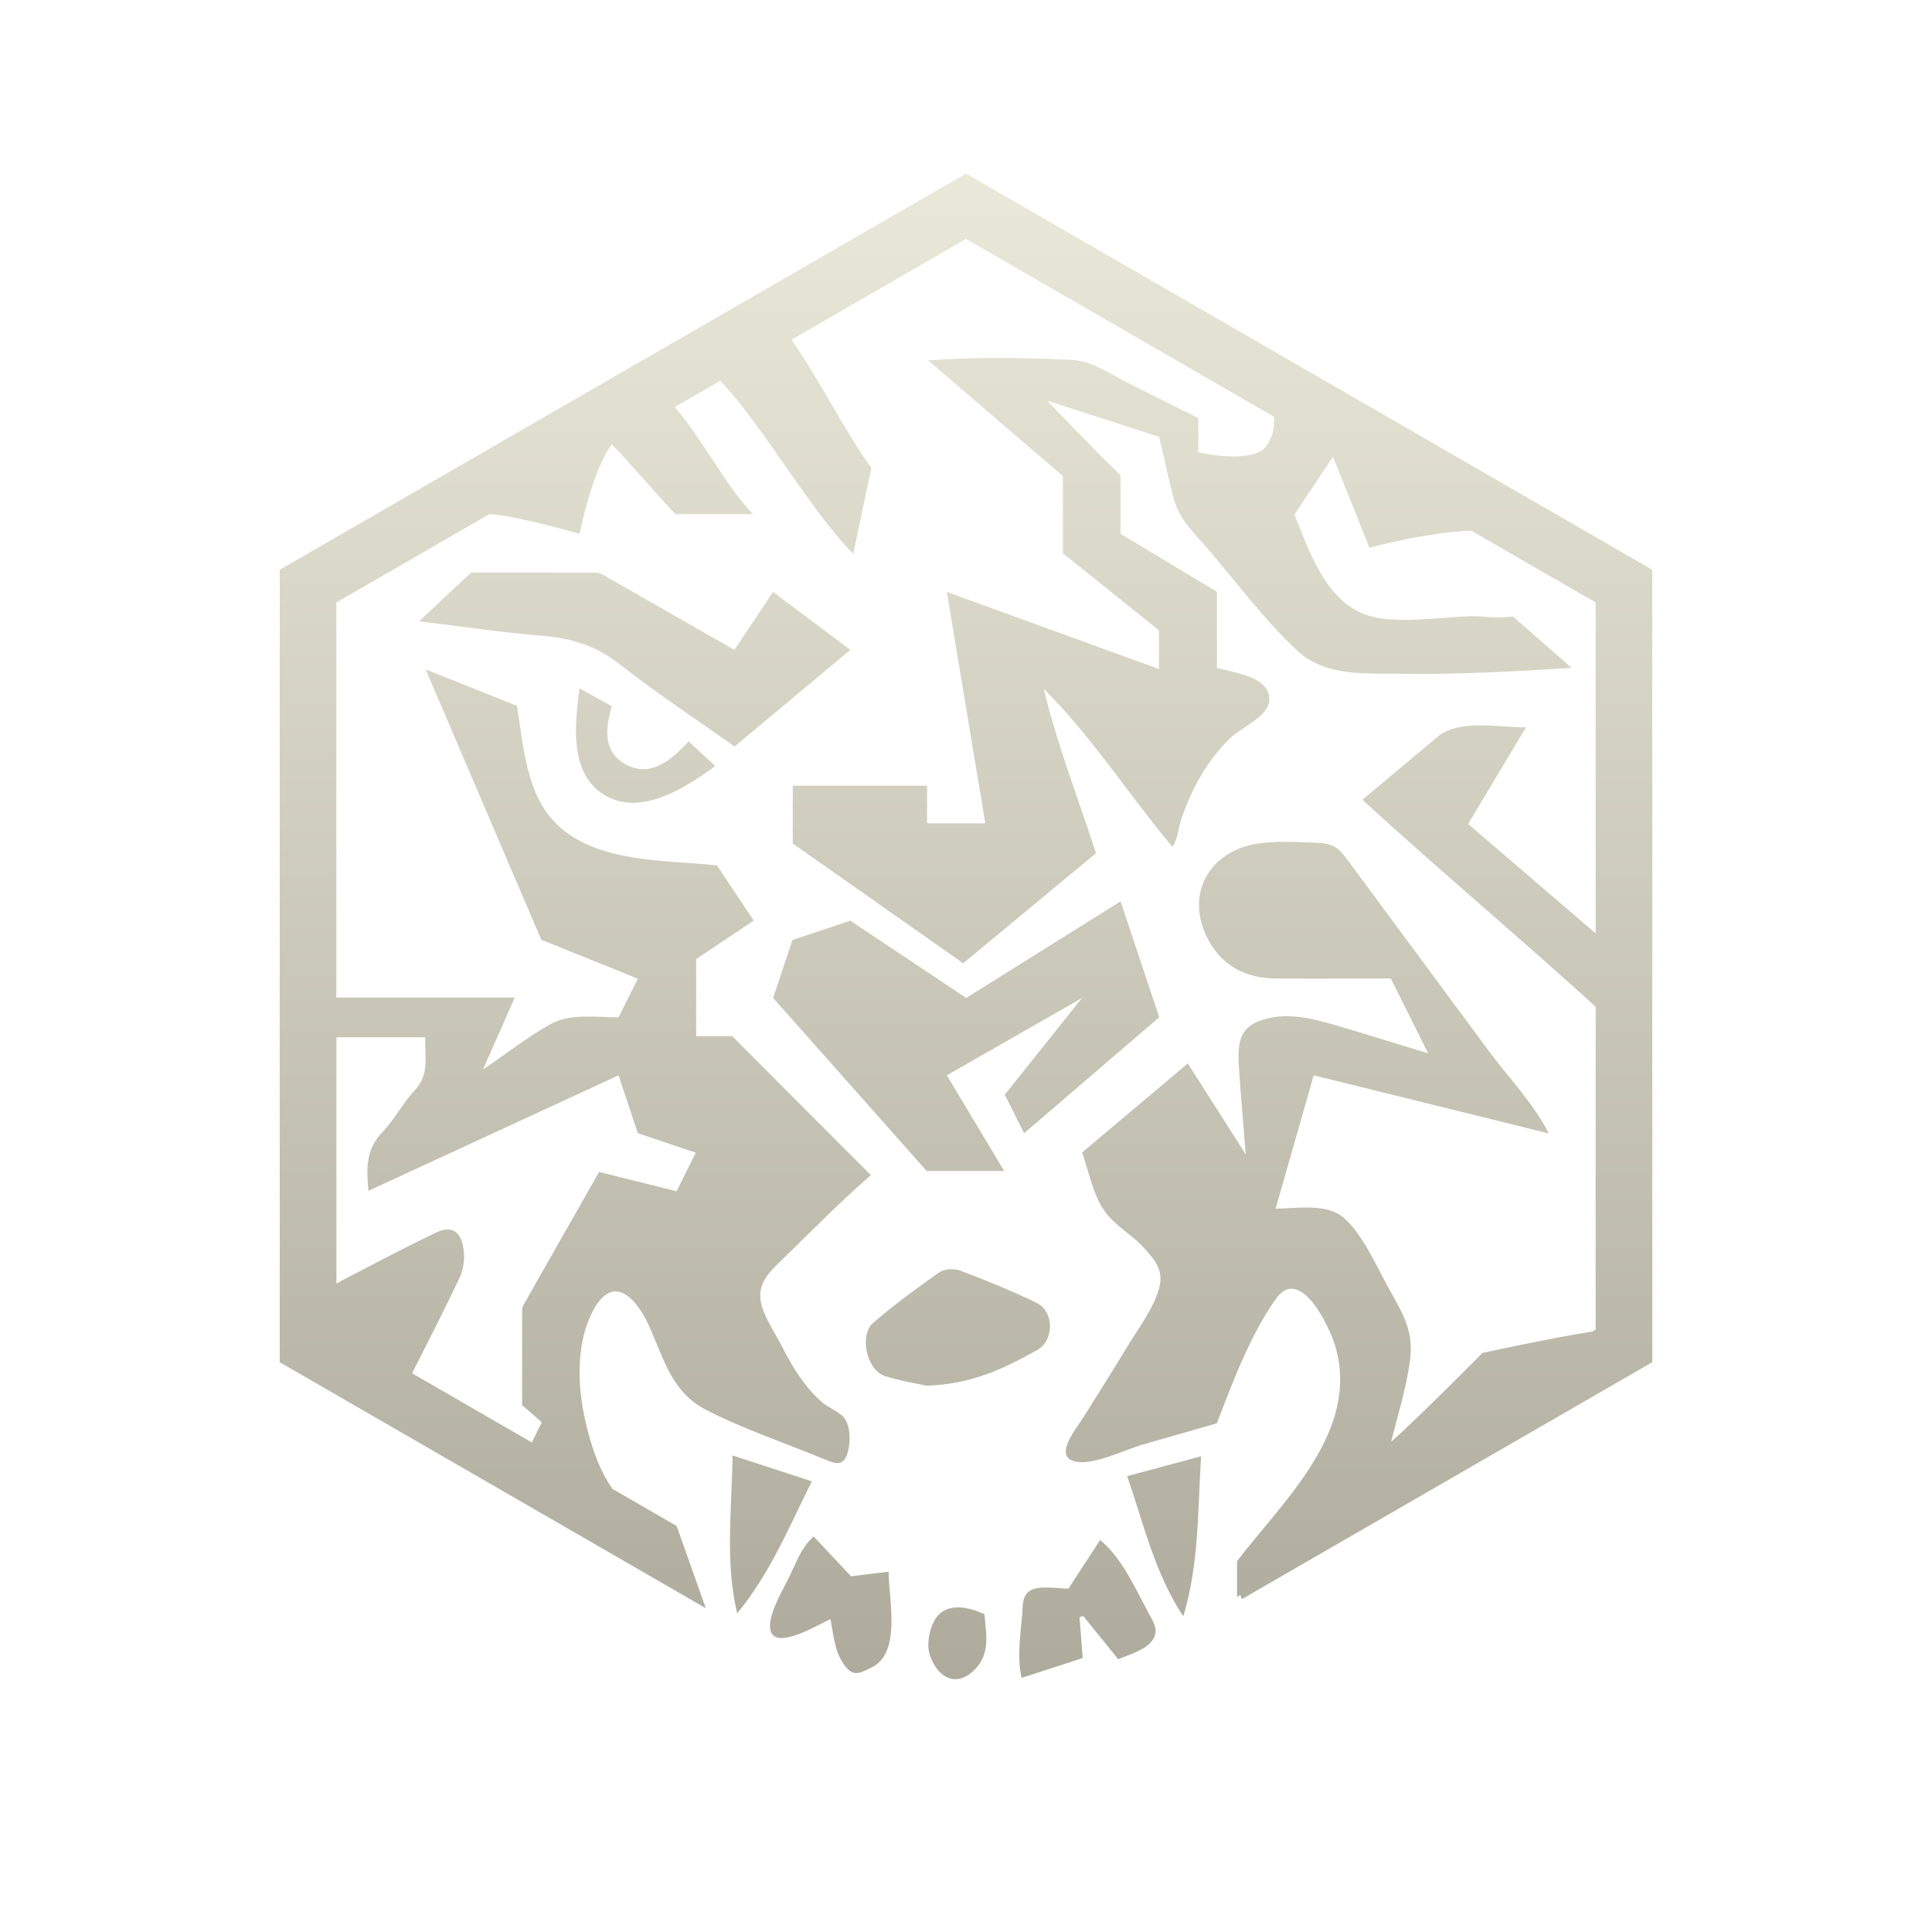
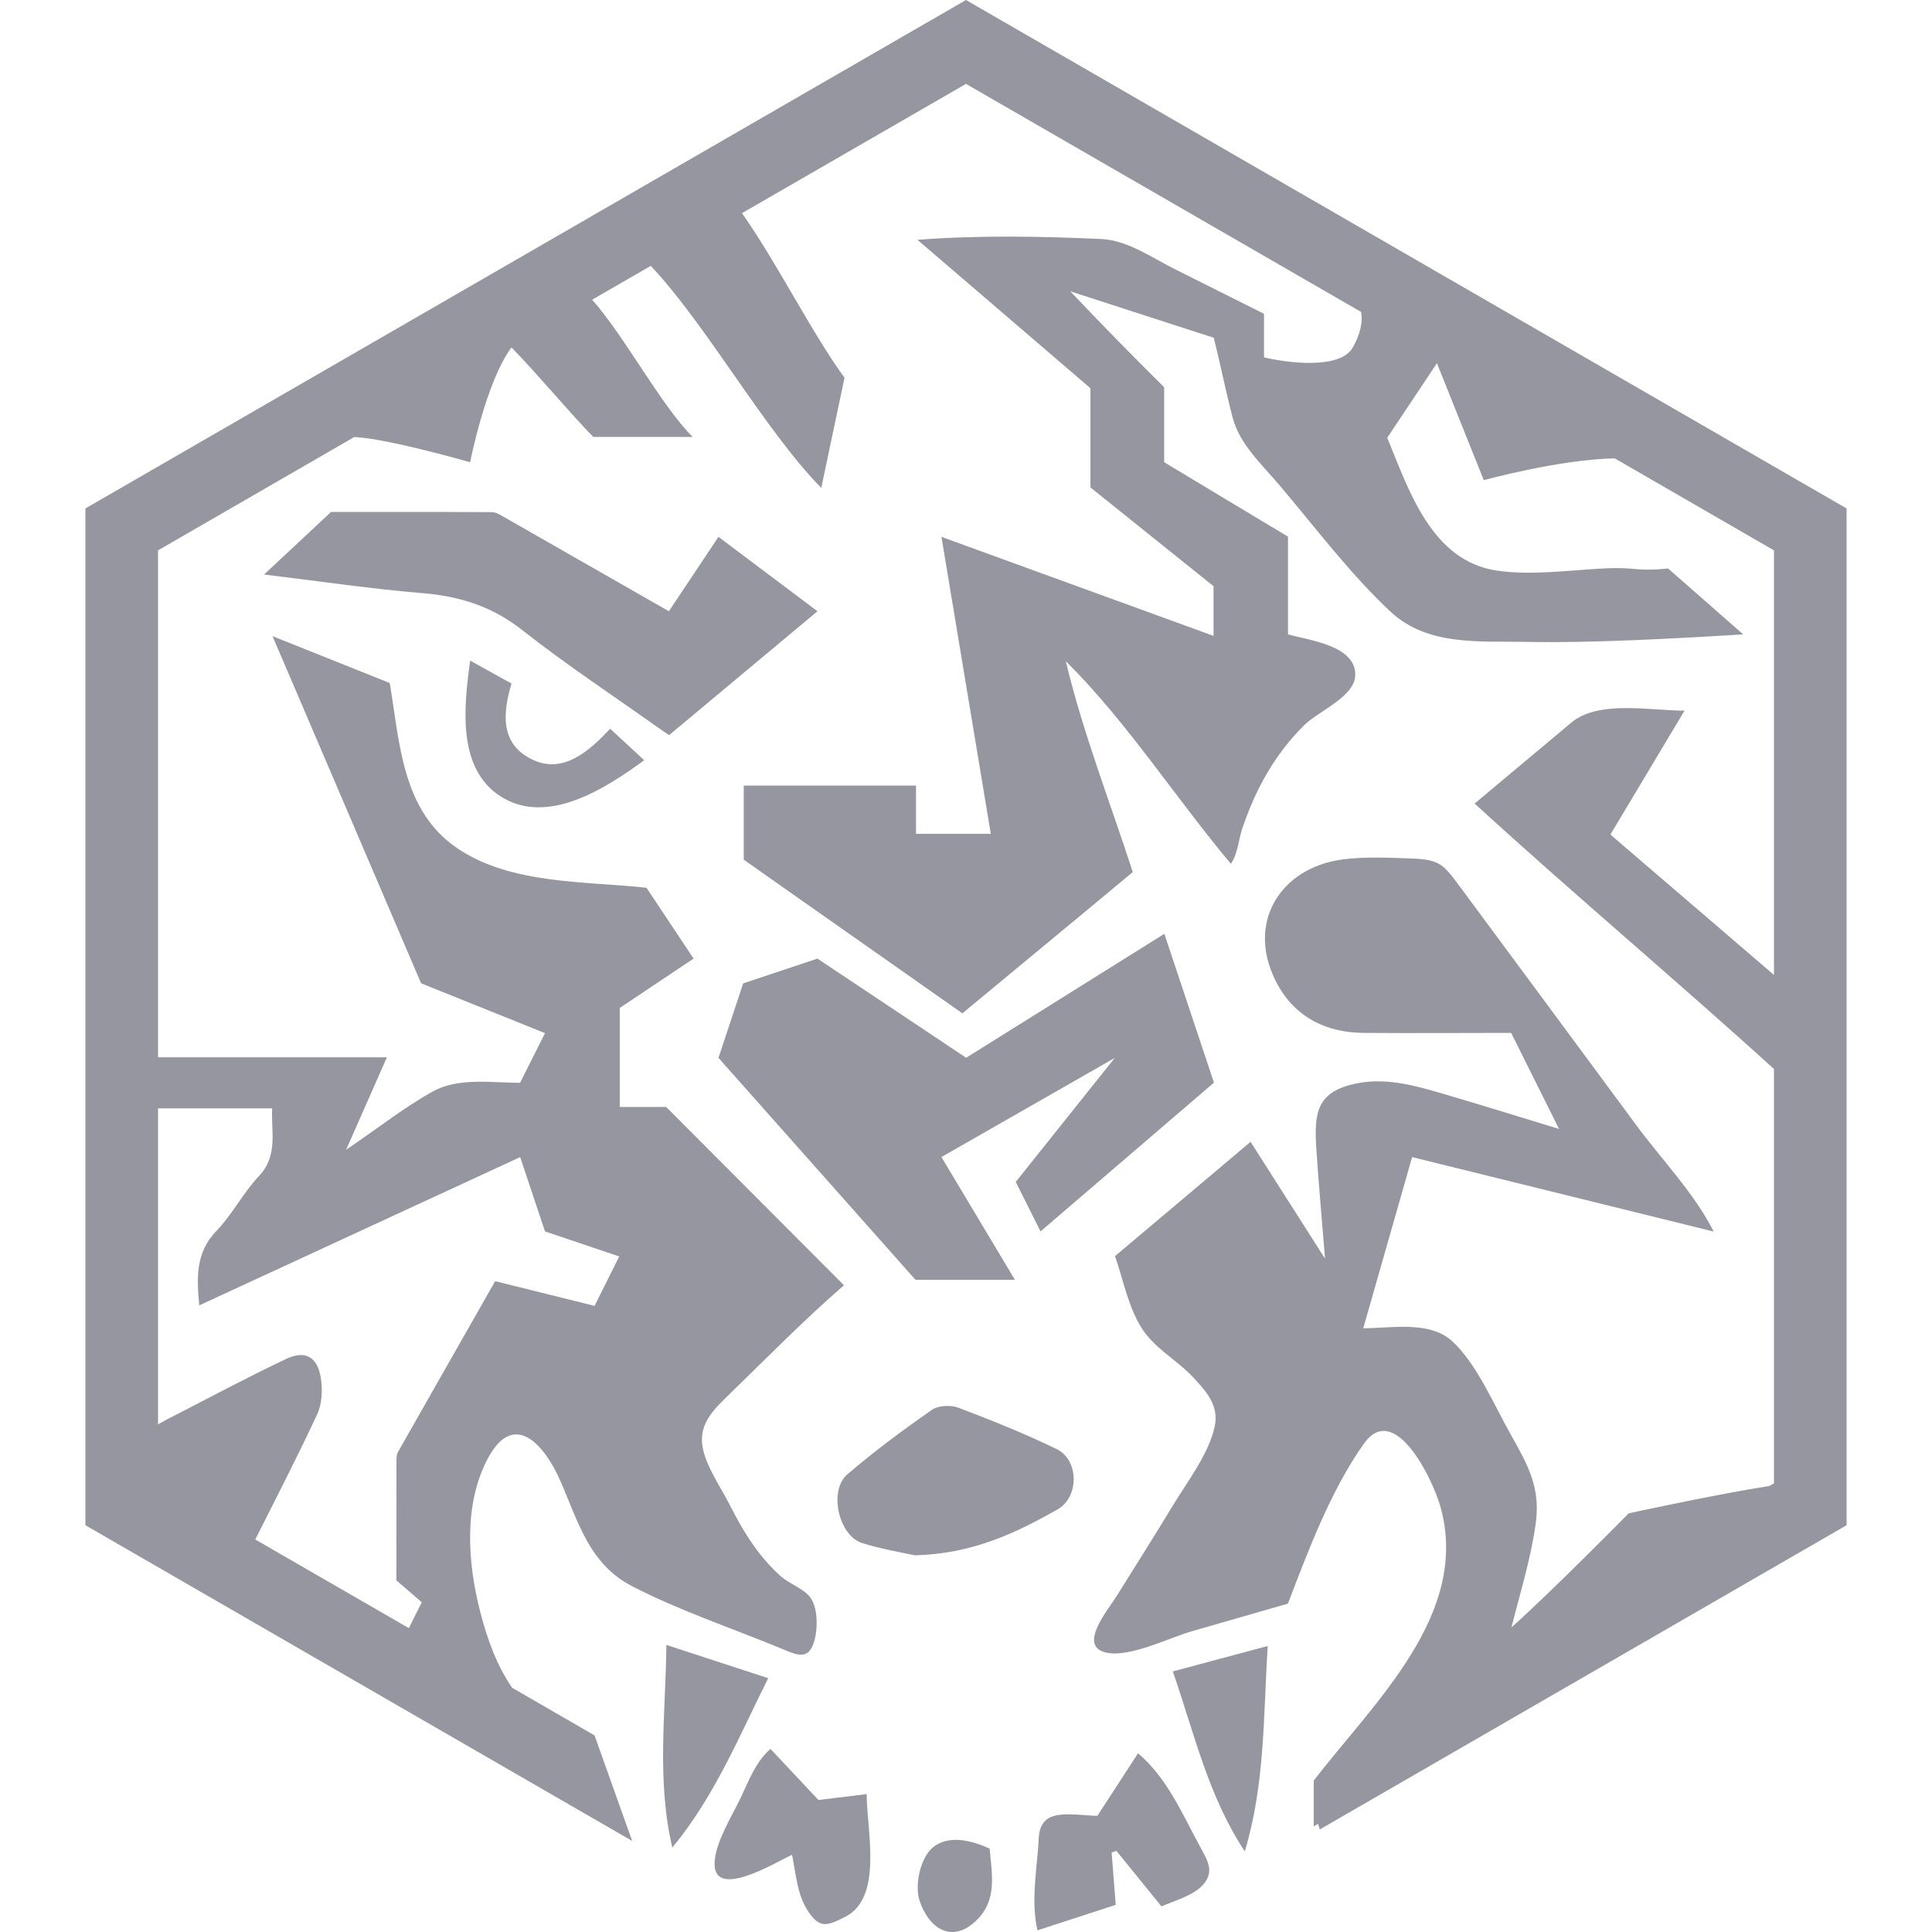
- <svg xmlns="http://www.w3.org/2000/svg" fill="none" viewBox="0 0 24 24">
-   <path fill="url(#paint0_linear_340_1731)" d="M11.665 20.054c.154-.146.393-.08.564-.002.025.27.077.518-.15.716-.223.194-.44.058-.53-.214-.046-.141.006-.395.116-.5" />
-   <path fill="url(#paint1_linear_340_1731)" d="M13.666 19.13c.275.23.425.58.596.896.074.137.149.247.032.377-.095.106-.277.153-.402.209l-.436-.538-.046.016.04.507-.759.246c-.057-.256-.016-.525.007-.786.01-.11-.005-.228.095-.295.108-.073.354-.027.479-.027z" />
-   <path fill="url(#paint2_linear_340_1731)" d="m10.107 19.086.465.495.467-.057c0 .345.162 1.002-.208 1.188-.171.087-.244.118-.357-.049-.11-.163-.12-.364-.158-.55-.158.07-.797.466-.748.043.023-.193.168-.422.251-.598.084-.176.143-.342.288-.472" />
-   <path fill="url(#paint3_linear_340_1731)" d="M14.92 18.09c-.042.675-.024 1.34-.221 1.989-.354-.534-.49-1.145-.697-1.742z" />
-   <path fill="url(#paint4_linear_340_1731)" d="M10.085 18.402c-.283.565-.519 1.146-.928 1.64-.153-.65-.065-1.299-.057-1.962z" />
-   <path fill="url(#paint5_linear_340_1731)" d="M11.67 15.804c.063-.043.184-.048.258-.02.322.122.642.251.95.401.218.106.218.465.01.583-.406.23-.822.43-1.381.445-.123-.028-.325-.058-.516-.12-.225-.073-.322-.506-.141-.663.26-.224.539-.429.82-.626" />
-   <path fill="url(#paint6_linear_340_1731)" d="m14.4 12.637-1.678 1.44-.24-.479.958-1.2-1.678.96.712 1.188h-.963l-1.907-2.149.24-.72.719-.24 1.439.96 1.918-1.2z" />
-   <path fill="url(#paint7_linear_340_1731)" d="M7.6 8.773c-.085.288-.113.587.204.738.301.143.553-.09.752-.3l.329.305c-.366.267-.937.642-1.392.35-.428-.276-.35-.887-.294-1.315z" />
-   <path fill="url(#paint8_linear_340_1731)" d="M5.853 7.112c.47 0 1.014 0 1.558.002.037 0 .076.024.11.044l1.602.915.48-.72.96.72-1.437 1.2-.091-.062c-.444-.316-.9-.616-1.328-.953-.29-.23-.602-.33-.962-.359-.511-.042-1.02-.118-1.54-.181z" />
-   <path fill="url(#paint9_linear_340_1731)" fill-rule="evenodd" d="M20.525 7.078v9.844l-5.1 2.944-.017-.054-.041.026v-.445c.578-.753 1.523-1.612 1.224-2.658-.074-.26-.442-1.023-.74-.602-.321.454-.537 1.032-.735 1.548l-.93.267c-.215.062-.586.25-.814.21-.306-.053.002-.415.088-.554.182-.291.366-.581.543-.875.14-.232.343-.49.403-.758.047-.208-.078-.342-.21-.485-.163-.173-.377-.277-.503-.485-.127-.21-.171-.456-.25-.685l1.002-.844.31-.262.72 1.13c-.027-.353-.06-.706-.083-1.06-.024-.351 0-.556.388-.636.309-.063.612.034.906.12.353.104.704.215 1.055.321l-.464-.93c-.477 0-.954.004-1.431 0-.354-.003-.65-.145-.827-.464-.323-.583.013-1.138.634-1.216.216-.027.435-.016.652-.008.29.01.316.056.491.292l1.643 2.222.047.064c.244.33.569.667.752 1.034l-2.919-.721-.128.45-.345 1.206c.27 0 .64-.075.86.125.236.215.41.628.567.904.17.3.29.515.242.864-.047.341-.151.67-.234 1.004.393-.351 1.13-1.1 1.134-1.104 0 0 .86-.188 1.361-.265l.046-.026v-4.01c-.942-.857-1.947-1.7-2.898-2.571l.936-.784c.264-.22.763-.115 1.096-.115-.245.408-.48.8-.718 1.2l.5.429 1.084.93V7.484l-1.542-.89c-.533.009-1.266.21-1.268.21l-.453-1.131-.48.72c.21.514.43 1.194 1.06 1.287.329.049.695-.003 1.026-.02.341-.019.291.033.632 0l.726.637c-.585.038-1.493.086-2.08.073-.46-.01-.97.047-1.333-.292-.392-.367-.734-.822-1.082-1.232-.17-.2-.38-.391-.448-.65-.066-.255-.118-.514-.181-.77l-.14-.045-1.25-.404q.448.472.91.928v.726l.922.555.276.165v.946c.204.058.666.108.65.402-.01.204-.354.341-.492.476-.182.179-.328.39-.442.617a3 3 0 0 0-.156.377c-.037.108-.047.26-.113.35-.536-.638-1.007-1.377-1.598-1.962.165.69.43 1.367.649 2.042l-.375.31-1.275 1.057-1.726-1.213-.391-.274V9.76h1.668v.468h.724l-.478-2.875 2.635.958V7.83l-.966-.775-.227-.18v-.961L11.53 4.477c.58-.045 1.196-.033 1.777-.007.257.011.493.181.72.295l.858.429v.422c.2.049.735.126.86-.096a.53.53 0 0 0 .08-.344L12 2.968 9.832 4.22c.335.474.675 1.16.992 1.592l-.225 1.068c-.55-.56-1.108-1.575-1.651-2.15l-.567.327c.31.347.668 1.027.973 1.33h-.962c-.222-.228-.546-.616-.792-.867-.247.33-.4 1.11-.4 1.11-.005 0-.804-.23-1.122-.243l-1.9 1.097v4.908h2.216l-.331.751-.063.143c.274-.184.546-.4.833-.561.251-.141.573-.087.85-.087l.241-.48-.246-.1-.953-.383-1.438-3.36 1.134.453c.097.58.118 1.234.65 1.598.518.353 1.24.32 1.836.385l.456.685-.715.478v.958h.449l.09.091 1.631 1.635c-.381.332-.733.69-1.096 1.044-.15.146-.312.29-.272.52.031.184.17.382.255.548.084.164.174.326.287.472q.096.128.216.234c.075.067.215.12.275.193.084.1.083.298.051.421-.054.214-.174.146-.343.077-.47-.193-.972-.362-1.423-.595-.416-.215-.52-.621-.696-1.021-.146-.335-.443-.695-.7-.218-.238.445-.197 1.014-.075 1.485.07.273.162.523.31.737l.798.461.363 1.022-5.293-3.056V7.078L12 2.156zM4.249 15.906l-.07.04v-3.06h1.105c-.013.224.06.454-.13.656-.152.161-.255.37-.41.529-.202.21-.192.452-.167.722l3.107-1.435.24.719.719.242-.238.479-.963-.24-.106.187-.836 1.47a.14.14 0 0 0-.014.068v1.172l.245.213-.125.25-1.487-.859c.204-.403.41-.802.6-1.209a.64.64 0 0 0 .035-.357c-.034-.204-.152-.27-.34-.18-.393.187-.777.393-1.165.593m1.745-2.616" clip-rule="evenodd" />
-   <defs>
-     <linearGradient id="paint0_linear_340_1731" x1="12" x2="12" y1="2.156" y2="20.859" gradientUnits="userSpaceOnUse">
-       <stop stop-color="#eae8d8" />
-       <stop offset="1" stop-color="#aeab9c" />
-     </linearGradient>
-     <linearGradient id="paint1_linear_340_1731" x1="12" x2="12" y1="2.156" y2="20.859" gradientUnits="userSpaceOnUse">
-       <stop stop-color="#eae8d8" />
-       <stop offset="1" stop-color="#aeab9c" />
-     </linearGradient>
-     <linearGradient id="paint2_linear_340_1731" x1="12" x2="12" y1="2.156" y2="20.859" gradientUnits="userSpaceOnUse">
-       <stop stop-color="#eae8d8" />
-       <stop offset="1" stop-color="#aeab9c" />
-     </linearGradient>
-     <linearGradient id="paint3_linear_340_1731" x1="12" x2="12" y1="2.156" y2="20.859" gradientUnits="userSpaceOnUse">
-       <stop stop-color="#eae8d8" />
-       <stop offset="1" stop-color="#aeab9c" />
-     </linearGradient>
-     <linearGradient id="paint4_linear_340_1731" x1="12" x2="12" y1="2.156" y2="20.859" gradientUnits="userSpaceOnUse">
-       <stop stop-color="#eae8d8" />
-       <stop offset="1" stop-color="#aeab9c" />
-     </linearGradient>
-     <linearGradient id="paint5_linear_340_1731" x1="12" x2="12" y1="2.156" y2="20.859" gradientUnits="userSpaceOnUse">
-       <stop stop-color="#eae8d8" />
-       <stop offset="1" stop-color="#aeab9c" />
-     </linearGradient>
-     <linearGradient id="paint6_linear_340_1731" x1="12" x2="12" y1="2.156" y2="20.859" gradientUnits="userSpaceOnUse">
-       <stop stop-color="#eae8d8" />
-       <stop offset="1" stop-color="#aeab9c" />
-     </linearGradient>
-     <linearGradient id="paint7_linear_340_1731" x1="12" x2="12" y1="2.156" y2="20.859" gradientUnits="userSpaceOnUse">
-       <stop stop-color="#eae8d8" />
-       <stop offset="1" stop-color="#aeab9c" />
-     </linearGradient>
-     <linearGradient id="paint8_linear_340_1731" x1="12" x2="12" y1="2.156" y2="20.859" gradientUnits="userSpaceOnUse">
-       <stop stop-color="#eae8d8" />
-       <stop offset="1" stop-color="#aeab9c" />
-     </linearGradient>
-     <linearGradient id="paint9_linear_340_1731" x1="12" x2="12" y1="2.156" y2="20.859" gradientUnits="userSpaceOnUse">
-       <stop stop-color="#eae8d8" />
-       <stop offset="1" stop-color="#aeab9c" />
-     </linearGradient>
-   </defs>
+ <svg xmlns="http://www.w3.org/2000/svg" width="24" height="24" viewBox="0 0 24 24" fill="none">
+   <path d="M11.569 22.967C11.767 22.779 12.075 22.864 12.294 22.964C12.325 23.311 12.392 23.628 12.1 23.883C11.816 24.132 11.537 23.957 11.422 23.608C11.362 23.427 11.429 23.101 11.569 22.967Z" fill="#9696A1" />
+   <path d="M14.137 21.78C14.491 22.077 14.684 22.526 14.903 22.931C14.998 23.107 15.094 23.247 14.943 23.415C14.822 23.55 14.588 23.611 14.428 23.682V23.682C14.229 23.437 14.049 23.215 13.868 22.992C13.849 22.999 13.829 23.006 13.809 23.013C13.825 23.215 13.841 23.416 13.86 23.663C13.544 23.766 13.227 23.869 12.887 23.979C12.814 23.651 12.866 23.305 12.895 22.97C12.907 22.829 12.889 22.678 13.018 22.591C13.157 22.498 13.472 22.557 13.632 22.557C13.785 22.322 13.953 22.064 14.137 21.78Z" fill="#9696A1" />
+   <path d="M9.571 21.725C9.777 21.944 9.972 22.152 10.167 22.36C10.349 22.338 10.545 22.314 10.766 22.287C10.766 22.73 10.974 23.573 10.5 23.811C10.28 23.922 10.187 23.963 10.042 23.748C9.901 23.539 9.889 23.282 9.839 23.041C9.636 23.133 8.817 23.64 8.88 23.098C8.909 22.849 9.095 22.556 9.202 22.33C9.309 22.105 9.385 21.891 9.571 21.725L9.571 21.725Z" fill="#9696A1" />
+   <path d="M15.748 20.447C15.693 21.313 15.716 22.166 15.463 22.998C15.009 22.313 14.835 21.529 14.569 20.763C14.967 20.656 15.346 20.555 15.748 20.447Z" fill="#9696A1" />
+   <path d="M9.543 20.847C9.18 21.572 8.877 22.317 8.352 22.951C8.155 22.117 8.269 21.285 8.278 20.434H8.278C8.708 20.574 9.115 20.707 9.543 20.847Z" fill="#9696A1" />
+   <path d="M11.577 17.513C11.657 17.458 11.812 17.451 11.908 17.488C12.32 17.644 12.731 17.809 13.128 18.002C13.406 18.138 13.406 18.599 13.138 18.75C12.619 19.044 12.084 19.301 11.367 19.321C11.209 19.286 10.951 19.246 10.706 19.167C10.417 19.073 10.292 18.517 10.524 18.317C10.858 18.029 11.215 17.766 11.577 17.513Z" fill="#9696A1" />
+   <path d="M15.08 13.449C14.363 14.064 13.652 14.674 12.926 15.297C12.822 15.09 12.724 14.894 12.618 14.682C13.01 14.191 13.404 13.697 13.848 13.142C13.088 13.576 12.394 13.973 11.695 14.373C12.001 14.885 12.3 15.384 12.608 15.899H11.373C10.569 14.994 9.751 14.072 8.925 13.141C9.027 12.834 9.13 12.526 9.232 12.216C9.542 12.113 9.846 12.011 10.155 11.908C10.77 12.318 11.383 12.727 12.002 13.14C12.818 12.63 13.631 12.121 14.464 11.6C14.671 12.222 14.874 12.832 15.08 13.449Z" fill="#9696A1" />
+   <path d="M6.354 8.491C6.245 8.86 6.209 9.244 6.616 9.437C7.002 9.621 7.325 9.322 7.58 9.053C7.716 9.179 7.852 9.305 8.003 9.444C7.533 9.786 6.801 10.268 6.217 9.892C5.668 9.539 5.767 8.755 5.84 8.206V8.206C6.027 8.309 6.188 8.399 6.354 8.491Z" fill="#9696A1" />
+   <path d="M4.112 6.36C4.715 6.36 5.413 6.358 6.111 6.362C6.159 6.362 6.209 6.393 6.253 6.418C6.935 6.807 7.616 7.197 8.309 7.593C8.515 7.284 8.716 6.982 8.925 6.669V6.669C9.334 6.977 9.736 7.278 10.155 7.593C9.537 8.11 8.929 8.617 8.312 9.132C8.272 9.105 8.233 9.08 8.195 9.053C7.625 8.647 7.04 8.262 6.491 7.83C6.119 7.536 5.719 7.408 5.256 7.369C4.601 7.315 3.949 7.217 3.28 7.137C3.548 6.886 3.803 6.648 4.112 6.36Z" fill="#9696A1" />
+   <path fill-rule="evenodd" clip-rule="evenodd" d="M22.939 6.316V18.947L16.395 22.726L16.373 22.656C16.355 22.667 16.338 22.678 16.32 22.689V22.119C17.062 21.152 18.274 20.05 17.891 18.708C17.796 18.374 17.324 17.395 16.942 17.935C16.529 18.518 16.253 19.259 15.999 19.921C15.601 20.035 15.204 20.15 14.806 20.264C14.529 20.343 14.053 20.584 13.761 20.533C13.368 20.465 13.763 20.001 13.874 19.823C14.107 19.449 14.343 19.077 14.571 18.7C14.751 18.403 15.01 18.07 15.088 17.727C15.147 17.461 14.988 17.288 14.817 17.105C14.609 16.883 14.334 16.749 14.172 16.482C14.01 16.214 13.953 15.897 13.851 15.604C14.279 15.243 14.706 14.883 15.137 14.52L15.535 14.184C15.839 14.661 16.136 15.127 16.46 15.635C16.424 15.181 16.382 14.728 16.352 14.274C16.323 13.823 16.353 13.561 16.85 13.459C17.247 13.377 17.636 13.502 18.013 13.613C18.466 13.746 18.916 13.887 19.367 14.024C19.173 13.634 18.975 13.237 18.772 12.831C18.16 12.831 17.547 12.836 16.935 12.831C16.481 12.826 16.101 12.645 15.873 12.235C15.46 11.488 15.891 10.775 16.688 10.675C16.965 10.64 17.245 10.655 17.524 10.664C17.895 10.677 17.929 10.736 18.154 11.039C18.509 11.518 18.864 11.997 19.218 12.477C19.566 12.948 19.915 13.419 20.263 13.891L20.323 13.973C20.636 14.397 21.053 14.829 21.288 15.299C20.029 14.988 18.792 14.682 17.542 14.374L17.377 14.952C17.229 15.472 17.082 15.986 16.935 16.5C17.281 16.5 17.755 16.403 18.038 16.659C18.342 16.935 18.566 17.465 18.767 17.82C18.984 18.206 19.139 18.48 19.077 18.929C19.016 19.366 18.883 19.789 18.776 20.216C19.28 19.766 20.227 18.805 20.232 18.799C20.232 18.799 21.334 18.559 21.978 18.46L22.037 18.427V13.28C20.828 12.181 19.539 11.099 18.318 9.982C18.719 9.646 19.119 9.311 19.52 8.976C19.859 8.693 20.499 8.828 20.926 8.828C20.612 9.352 20.311 9.856 20.005 10.367L20.647 10.918C21.107 11.313 21.569 11.709 22.037 12.111V6.837L20.059 5.694C19.375 5.706 18.434 5.964 18.432 5.965C18.432 5.965 18.062 5.042 17.85 4.512C17.637 4.831 17.439 5.129 17.233 5.438C17.503 6.096 17.785 6.968 18.594 7.088C19.016 7.151 19.486 7.084 19.911 7.062C20.349 7.039 20.285 7.104 20.722 7.062L21.654 7.88C20.903 7.928 19.738 7.991 18.985 7.974C18.394 7.961 17.74 8.033 17.274 7.599C16.77 7.128 16.332 6.543 15.886 6.018C15.668 5.761 15.397 5.516 15.311 5.183C15.226 4.857 15.16 4.524 15.078 4.196L14.899 4.138C14.366 3.966 13.831 3.793 13.296 3.619C13.678 4.023 14.067 4.419 14.462 4.811V5.742C14.858 5.98 15.251 6.216 15.646 6.454L16 6.666V7.88C16.262 7.955 16.855 8.019 16.835 8.396C16.821 8.658 16.379 8.834 16.203 9.007C15.969 9.236 15.781 9.506 15.635 9.799C15.557 9.955 15.492 10.117 15.435 10.282C15.388 10.42 15.375 10.615 15.29 10.73C14.603 9.912 13.998 8.965 13.24 8.214C13.451 9.099 13.791 9.967 14.072 10.833L13.591 11.233C13.049 11.682 12.506 12.132 11.955 12.588C11.216 12.069 10.479 11.551 9.74 11.032L9.239 10.679V9.759H11.379V10.358H12.308C12.105 9.134 11.902 7.916 11.695 6.669C12.831 7.083 13.948 7.489 15.075 7.899V7.282C14.667 6.954 14.253 6.622 13.836 6.288L13.546 6.055V4.823C12.838 4.216 12.13 3.608 11.397 2.979C12.141 2.921 12.932 2.935 13.677 2.969C14.007 2.983 14.309 3.202 14.601 3.347C14.968 3.53 15.335 3.714 15.702 3.898V4.439C15.959 4.502 16.645 4.601 16.805 4.316C16.901 4.146 16.93 3.996 16.908 3.875L12 1.042L9.217 2.648C9.648 3.256 10.084 4.136 10.491 4.692C10.396 5.143 10.3 5.597 10.202 6.061C9.497 5.343 8.78 4.04 8.084 3.303L7.356 3.723C7.753 4.168 8.214 5.04 8.605 5.428H7.37C7.085 5.137 6.669 4.638 6.354 4.316C6.037 4.739 5.84 5.742 5.84 5.742C5.834 5.74 4.809 5.446 4.401 5.429L1.963 6.837V13.134H4.806C4.66 13.466 4.52 13.783 4.381 14.099L4.3 14.282C4.653 14.046 5.002 13.768 5.37 13.562C5.692 13.381 6.104 13.451 6.46 13.451C6.56 13.253 6.66 13.052 6.77 12.834L6.455 12.707C6.046 12.543 5.64 12.379 5.231 12.215C4.621 10.791 4.012 9.366 3.385 7.902C3.917 8.115 4.412 8.313 4.842 8.485C4.966 9.229 4.993 10.068 5.676 10.534C6.34 10.988 7.265 10.945 8.031 11.028C8.203 11.287 8.405 11.59 8.616 11.908C8.306 12.115 8.001 12.319 7.699 12.521V13.751H8.275L8.391 13.867C9.083 14.561 9.762 15.242 10.484 15.966C9.994 16.391 9.542 16.852 9.077 17.304C8.884 17.493 8.676 17.676 8.727 17.971C8.768 18.208 8.945 18.462 9.055 18.675C9.163 18.886 9.278 19.094 9.423 19.282C9.506 19.389 9.598 19.491 9.7 19.582C9.797 19.667 9.976 19.735 10.054 19.828C10.161 19.957 10.16 20.211 10.12 20.37C10.049 20.644 9.895 20.557 9.679 20.468C9.076 20.22 8.432 20.004 7.853 19.705C7.319 19.429 7.184 18.907 6.96 18.394C6.772 17.965 6.391 17.502 6.062 18.114C5.756 18.685 5.809 19.416 5.965 20.02C6.055 20.371 6.173 20.691 6.362 20.966L7.386 21.558L7.853 22.869L1.061 18.947V6.316L12 0L22.939 6.316ZM2.054 17.643C2.024 17.659 1.994 17.676 1.963 17.694V13.768H3.381C3.365 14.056 3.46 14.351 3.216 14.61C3.02 14.817 2.888 15.084 2.69 15.289C2.43 15.558 2.442 15.868 2.475 16.216C3.803 15.602 5.124 14.992 6.462 14.374L6.462 14.374C6.568 14.691 6.667 14.987 6.77 15.297C7.067 15.397 7.37 15.499 7.692 15.608C7.59 15.814 7.49 16.013 7.386 16.222C6.974 16.119 6.568 16.019 6.151 15.915L6.015 16.154C5.655 16.787 5.298 17.413 4.942 18.04C4.929 18.065 4.925 18.098 4.925 18.128C4.924 18.619 4.924 19.11 4.924 19.632C5.017 19.712 5.125 19.806 5.239 19.904C5.184 20.015 5.131 20.12 5.079 20.225L3.171 19.124C3.432 18.606 3.696 18.094 3.939 17.572C4.001 17.44 4.009 17.262 3.985 17.114C3.941 16.852 3.79 16.768 3.55 16.883C3.045 17.123 2.552 17.388 2.054 17.643ZM4.294 14.287L4.294 14.287L4.294 14.286V14.287Z" fill="#9696A1" />
+   <path fill-rule="evenodd" clip-rule="evenodd" d="M4.294 14.287L4.294 14.287L4.294 14.286V14.287Z" fill="#9696A1" />
</svg>
